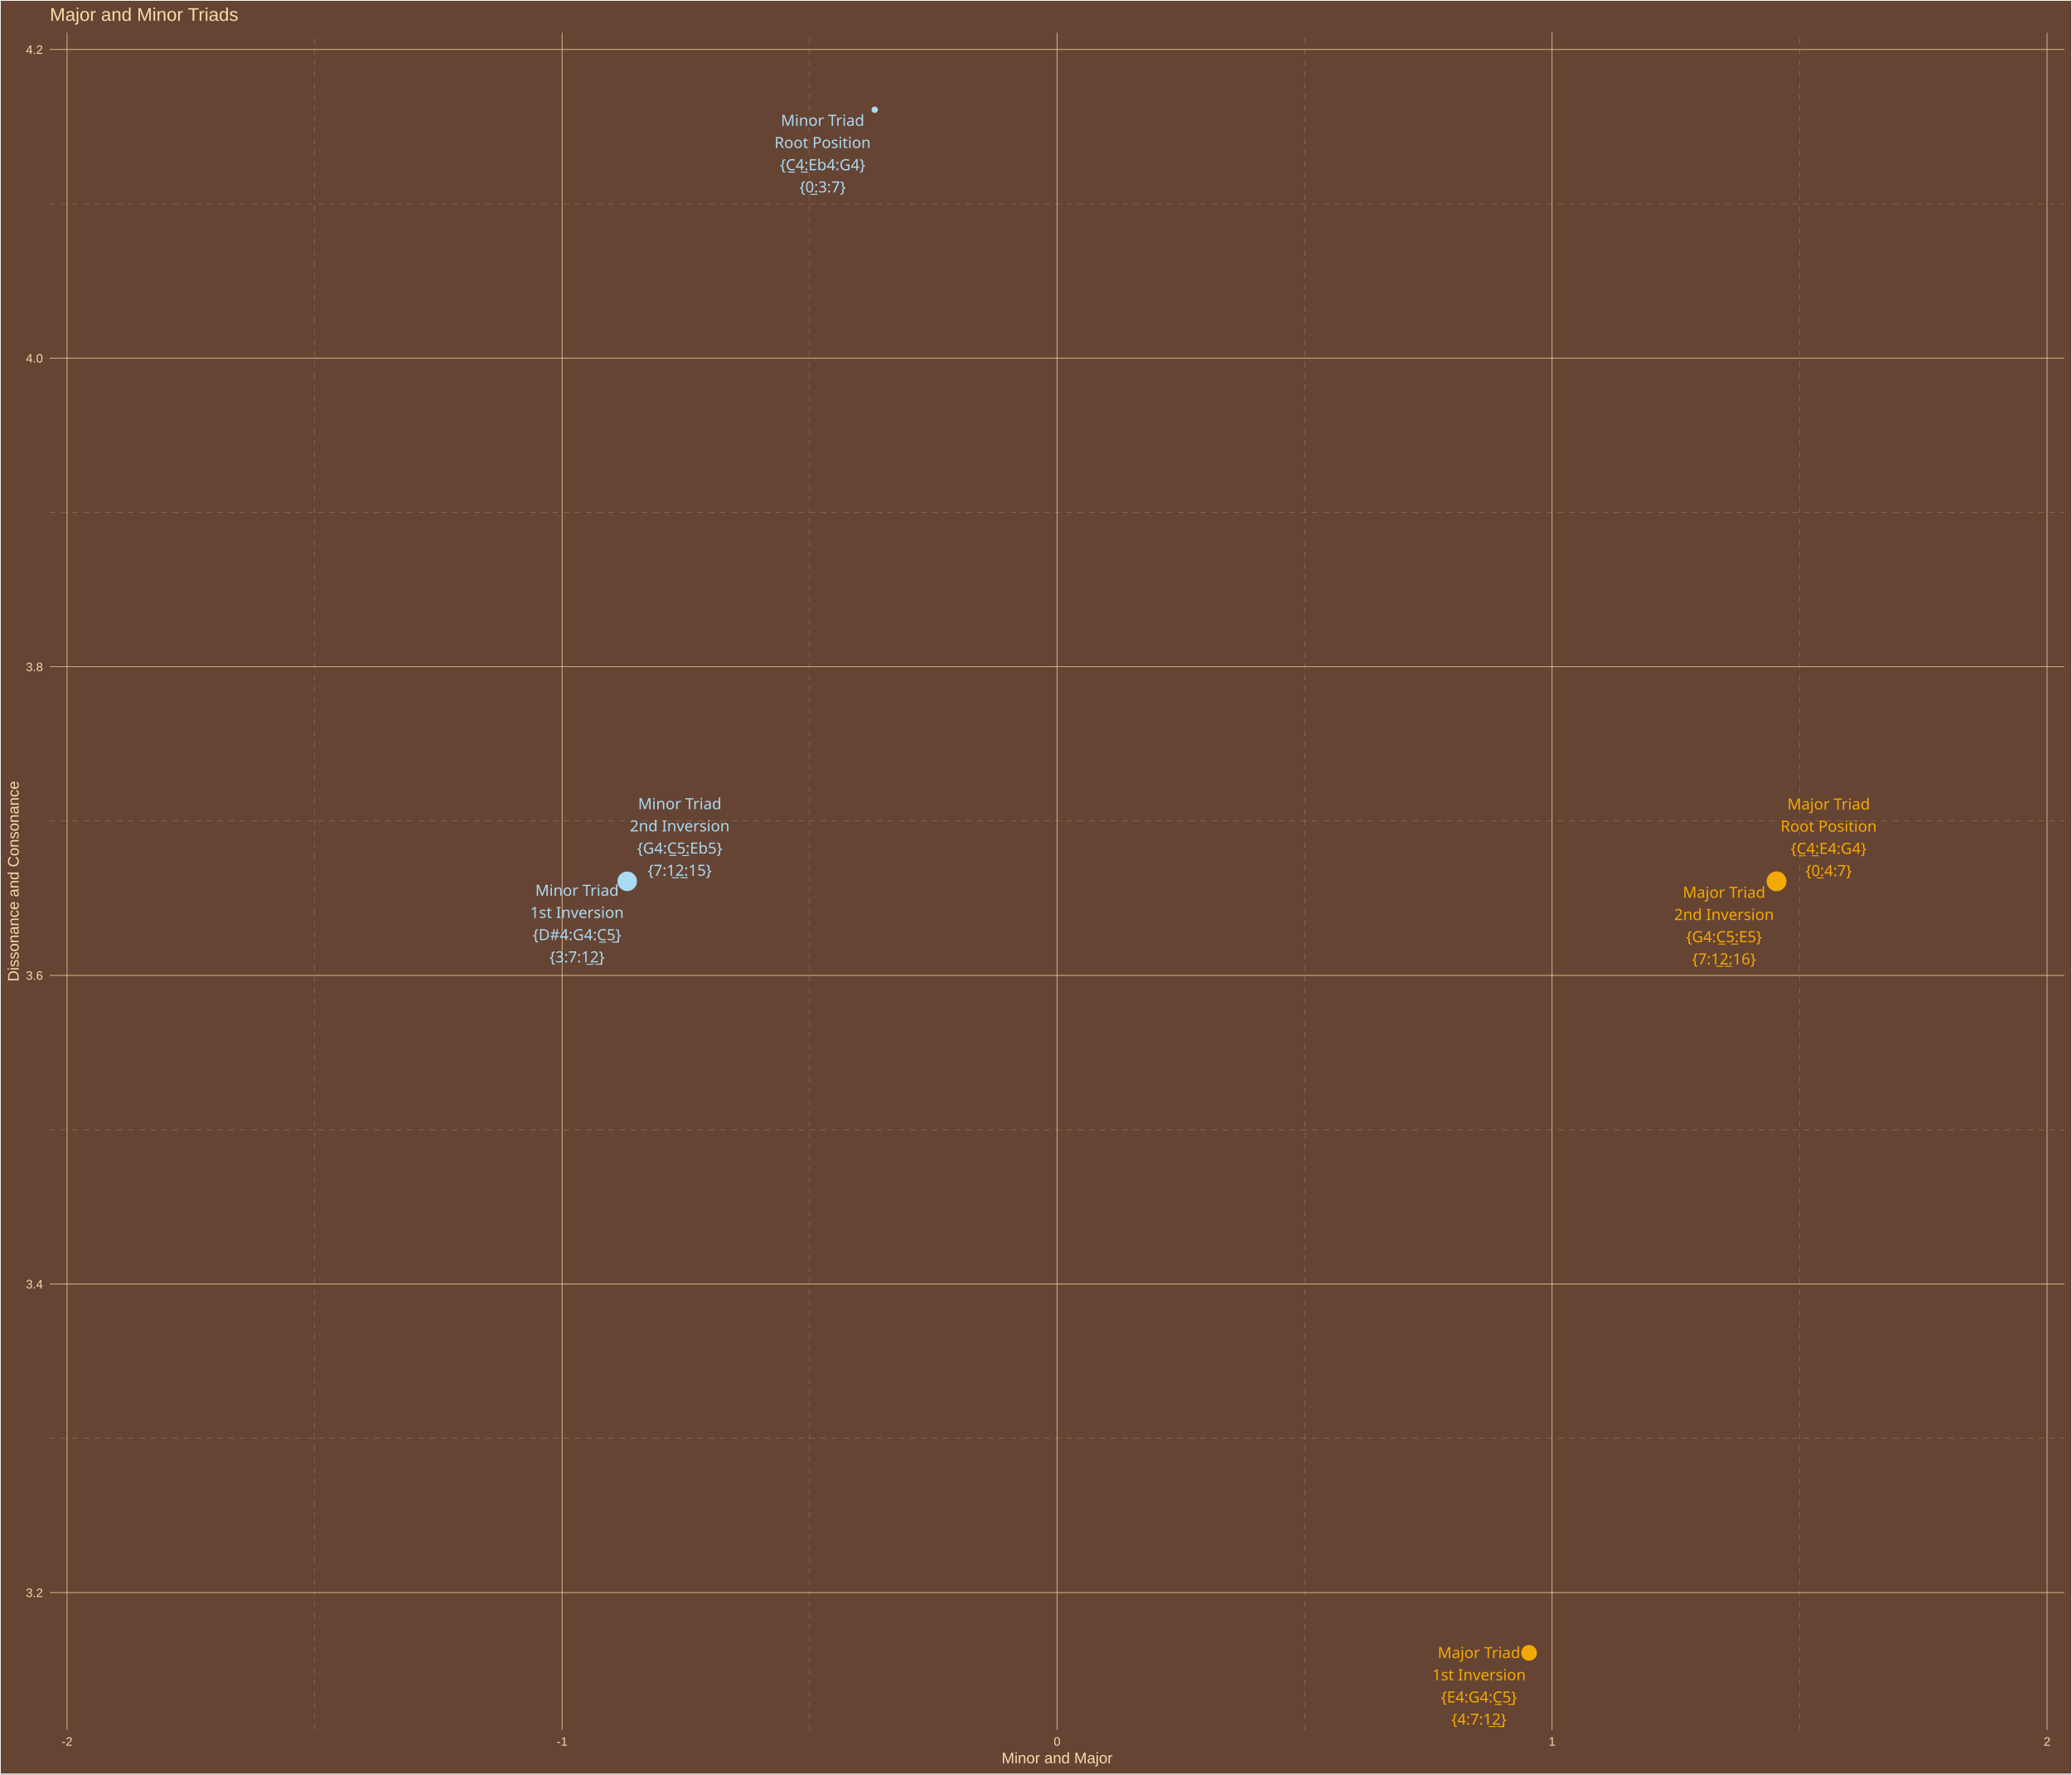
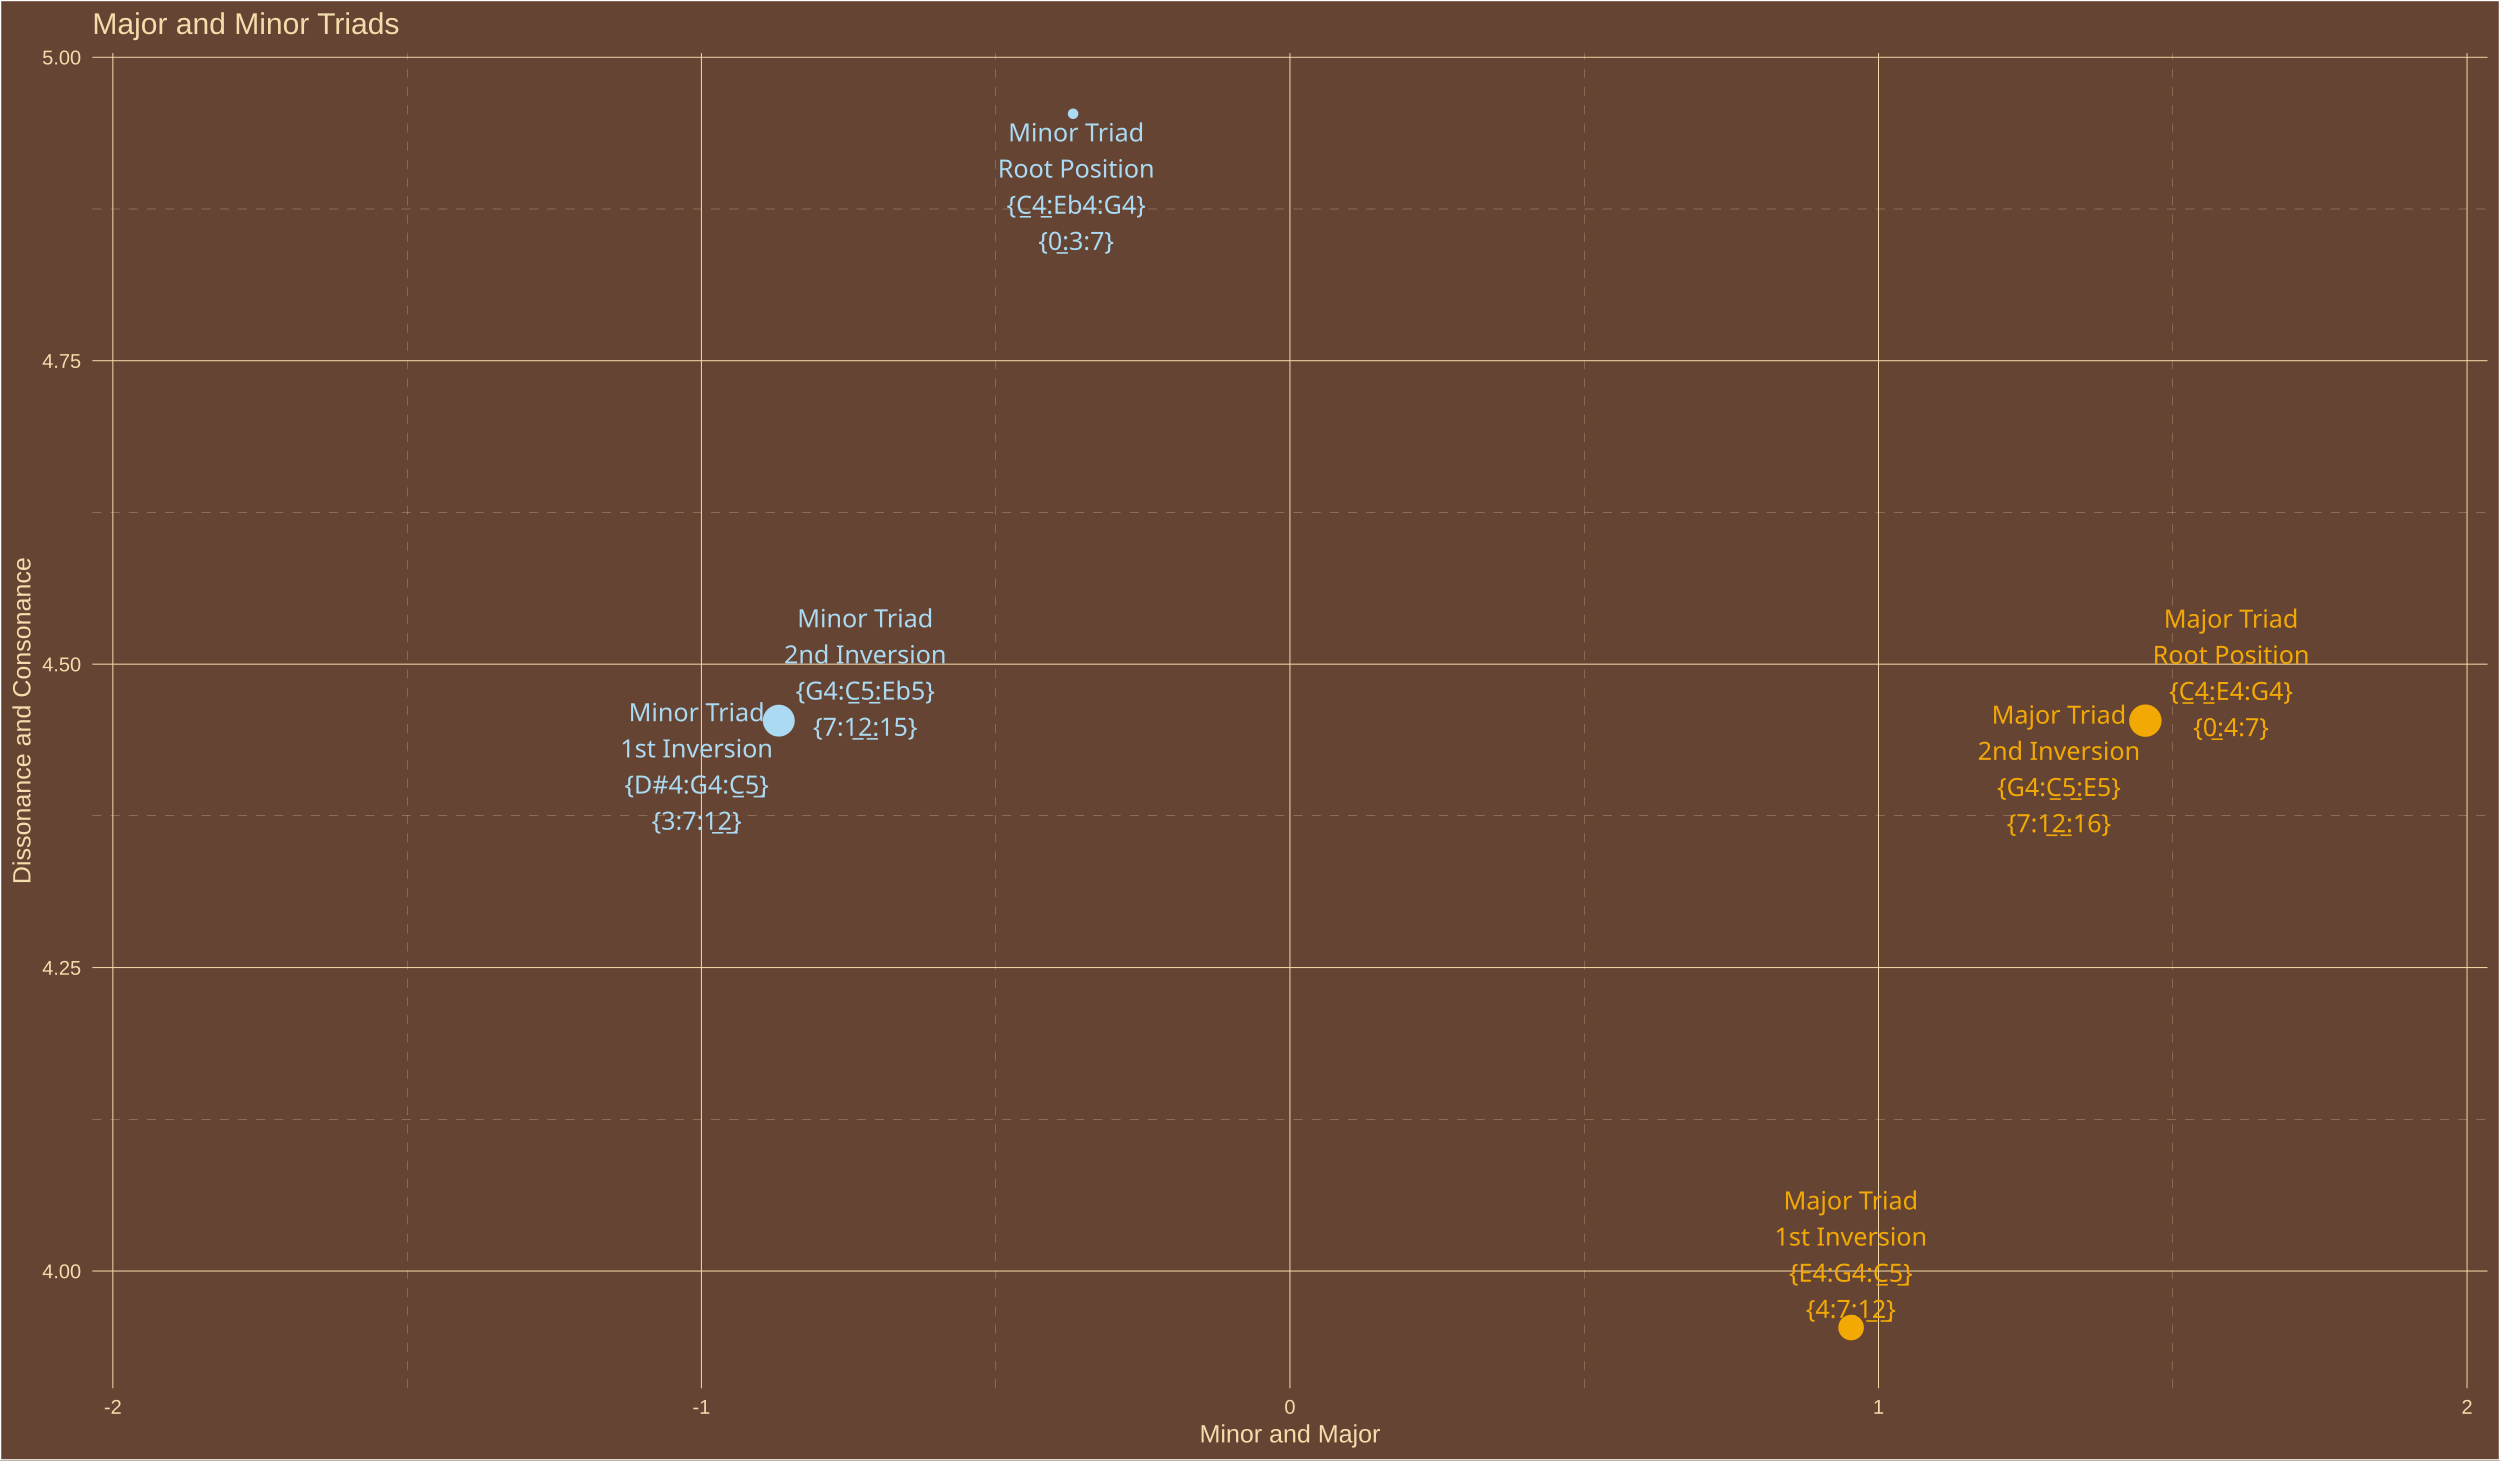
- <svg xmlns="http://www.w3.org/2000/svg" class="svglite" width="1484.00pt" height="1271.00pt" viewBox="0 0 1484.00 1271.00">
+ <svg xmlns="http://www.w3.org/2000/svg" class="svglite" width="1099.00pt" height="642.00pt" viewBox="0 0 1099.00 642.00">
  <defs>
    <style type="text/css">
    .svglite line, .svglite polyline, .svglite polygon, .svglite path, .svglite rect, .svglite circle {
      fill: none;
      stroke: #000000;
      stroke-linecap: round;
      stroke-linejoin: round;
      stroke-miterlimit: 10.00;
    }
    .svglite text {
      white-space: pre;
    }
  </style>
  </defs>
  <rect width="100%" height="100%" style="stroke: none; fill: #664433;" />
  <defs>
-     <clipPath id="cpMC4wMHwxNDg0LjAwfDAuMDB8MTI3MS4wMA==">
-       <rect x="0.00" y="0.00" width="1484.00" height="1271.00" />
+     <clipPath id="cpMC4wMHwxMDk5LjAwfDAuMDB8NjQyLjAw">
+       <rect x="0.00" y="0.00" width="1099.00" height="642.00" />
    </clipPath>
  </defs>
-   <g clip-path="url(#cpMC4wMHwxNDg0LjAwfDAuMDB8MTI3MS4wMA==)">
-     <rect x="0.00" y="0.00" width="1484.00" height="1271.00" style="stroke-width: 1.07; stroke: #FFFFFF; fill: #664433;" />
+   <g clip-path="url(#cpMC4wMHwxMDk5LjAwfDAuMDB8NjQyLjAw)">
+     <rect x="0.00" y="0.00" width="1099.00" height="642.00" style="stroke-width: 1.07; stroke: #FFFFFF; fill: #664433;" />
  </g>
  <defs>
-     <clipPath id="cpMzUuNzF8MTQ3OC41MnwyMy4zNHwxMjM5LjI3">
-       <rect x="35.71" y="23.34" width="1442.81" height="1215.93" />
+     <clipPath id="cpNDAuNjB8MTA5My41MnwyMy4zNHw2MTAuMjc=">
+       <rect x="40.60" y="23.34" width="1052.92" height="586.93" />
    </clipPath>
  </defs>
-   <g clip-path="url(#cpMzUuNzF8MTQ3OC41MnwyMy4zNHwxMjM5LjI3)">
-     <rect x="35.71" y="23.34" width="1442.81" height="1215.93" style="stroke-width: 1.07; stroke: none; fill: #664433;" />
-     <polyline points="35.71,1030.31 1478.52,1030.31 " style="stroke-width: 0.11; stroke: #F3DDAB; stroke-dasharray: 4.00,4.00; stroke-linecap: butt;" />
-     <polyline points="35.71,809.23 1478.52,809.23 " style="stroke-width: 0.11; stroke: #F3DDAB; stroke-dasharray: 4.00,4.00; stroke-linecap: butt;" />
-     <polyline points="35.71,588.15 1478.52,588.15 " style="stroke-width: 0.11; stroke: #F3DDAB; stroke-dasharray: 4.00,4.00; stroke-linecap: butt;" />
-     <polyline points="35.71,367.07 1478.52,367.07 " style="stroke-width: 0.11; stroke: #F3DDAB; stroke-dasharray: 4.00,4.00; stroke-linecap: butt;" />
-     <polyline points="35.71,145.99 1478.52,145.99 " style="stroke-width: 0.11; stroke: #F3DDAB; stroke-dasharray: 4.00,4.00; stroke-linecap: butt;" />
-     <polyline points="225.32,1239.27 225.32,23.34 " style="stroke-width: 0.11; stroke: #F3DDAB; stroke-dasharray: 4.00,4.00; stroke-linecap: butt;" />
-     <polyline points="579.85,1239.27 579.85,23.34 " style="stroke-width: 0.11; stroke: #F3DDAB; stroke-dasharray: 4.00,4.00; stroke-linecap: butt;" />
-     <polyline points="934.38,1239.27 934.38,23.34 " style="stroke-width: 0.11; stroke: #F3DDAB; stroke-dasharray: 4.00,4.00; stroke-linecap: butt;" />
-     <polyline points="1288.91,1239.27 1288.91,23.34 " style="stroke-width: 0.11; stroke: #F3DDAB; stroke-dasharray: 4.00,4.00; stroke-linecap: butt;" />
-     <polyline points="35.71,1140.85 1478.52,1140.85 " style="stroke-width: 0.43; stroke: #F3DDAB; stroke-linecap: butt;" />
-     <polyline points="35.71,919.77 1478.52,919.77 " style="stroke-width: 0.43; stroke: #F3DDAB; stroke-linecap: butt;" />
-     <polyline points="35.71,698.69 1478.52,698.69 " style="stroke-width: 0.43; stroke: #F3DDAB; stroke-linecap: butt;" />
-     <polyline points="35.71,477.61 1478.52,477.61 " style="stroke-width: 0.43; stroke: #F3DDAB; stroke-linecap: butt;" />
-     <polyline points="35.71,256.53 1478.52,256.53 " style="stroke-width: 0.43; stroke: #F3DDAB; stroke-linecap: butt;" />
-     <polyline points="35.71,35.46 1478.52,35.46 " style="stroke-width: 0.43; stroke: #F3DDAB; stroke-linecap: butt;" />
-     <polyline points="48.05,1239.27 48.05,23.34 " style="stroke-width: 0.43; stroke: #F3DDAB; stroke-linecap: butt;" />
-     <polyline points="402.58,1239.27 402.58,23.34 " style="stroke-width: 0.43; stroke: #F3DDAB; stroke-linecap: butt;" />
-     <polyline points="757.11,1239.27 757.11,23.34 " style="stroke-width: 0.43; stroke: #F3DDAB; stroke-linecap: butt;" />
-     <polyline points="1111.64,1239.27 1111.64,23.34 " style="stroke-width: 0.43; stroke: #F3DDAB; stroke-linecap: butt;" />
-     <polyline points="1466.17,1239.27 1466.17,23.34 " style="stroke-width: 0.43; stroke: #F3DDAB; stroke-linecap: butt;" />
-     <circle cx="1272.40" cy="631.30" r="1.95" style="stroke-width: 0.71; stroke: #F3A904; fill: #F3A904;" />
-     <circle cx="1095.14" cy="1184.00" r="1.95" style="stroke-width: 0.71; stroke: #F3A904; fill: #F3A904;" />
-     <circle cx="1272.40" cy="631.30" r="1.95" style="stroke-width: 0.71; stroke: #F3A904; fill: #F3A904;" />
-     <circle cx="626.48" cy="78.61" r="1.95" style="stroke-width: 0.71; stroke: #ABDAF3; fill: #ABDAF3;" />
-     <circle cx="449.21" cy="631.30" r="1.95" style="stroke-width: 0.71; stroke: #ABDAF3; fill: #ABDAF3;" />
-     <circle cx="449.21" cy="631.30" r="1.95" style="stroke-width: 0.71; stroke: #ABDAF3; fill: #ABDAF3;" />
-     <circle cx="1272.40" cy="631.30" r="2.49" style="stroke-width: 0.71; stroke: #F3A904; fill: #F3A904;" />
-     <circle cx="1095.14" cy="1184.00" r="5.27" style="stroke-width: 0.71; stroke: #F3A904; fill: #F3A904;" />
-     <circle cx="1272.40" cy="631.30" r="6.76" style="stroke-width: 0.71; stroke: #F3A904; fill: #F3A904;" />
-     <circle cx="626.48" cy="78.61" r="1.42" style="stroke-width: 0.71; stroke: #ABDAF3; fill: #ABDAF3;" />
-     <circle cx="449.21" cy="631.30" r="5.12" style="stroke-width: 0.71; stroke: #ABDAF3; fill: #ABDAF3;" />
-     <circle cx="449.21" cy="631.30" r="6.65" style="stroke-width: 0.71; stroke: #ABDAF3; fill: #ABDAF3;" />
-     <text x="1309.72" y="579.87" text-anchor="middle" style="font-size: 11.04px;fill: #F3A904; font-family: &quot;Arial Unicode MS&quot;;" textLength="55.77px" lengthAdjust="spacingAndGlyphs">Major Triad</text>
-     <text x="1309.72" y="595.77" text-anchor="middle" style="font-size: 11.04px;fill: #F3A904; font-family: &quot;Arial Unicode MS&quot;;" textLength="65.61px" lengthAdjust="spacingAndGlyphs">Root Position</text>
-     <text x="1309.72" y="611.66" text-anchor="middle" style="font-size: 11.04px;fill: #F3A904; font-family: &quot;Arial Unicode MS&quot;;" textLength="55.81px" lengthAdjust="spacingAndGlyphs">{C̲4̲:E4:G4}</text>
-     <text x="1309.72" y="627.56" text-anchor="middle" style="font-size: 11.04px;fill: #F3A904; font-family: &quot;Arial Unicode MS&quot;;" textLength="31.91px" lengthAdjust="spacingAndGlyphs">{0̲:4:7}</text>
-     <text x="1059.29" y="1187.76" text-anchor="middle" style="font-size: 11.04px;fill: #F3A904; font-family: &quot;Arial Unicode MS&quot;;" textLength="55.77px" lengthAdjust="spacingAndGlyphs">Major Triad</text>
-     <text x="1059.29" y="1203.65" text-anchor="middle" style="font-size: 11.04px;fill: #F3A904; font-family: &quot;Arial Unicode MS&quot;;" textLength="62.54px" lengthAdjust="spacingAndGlyphs">1st Inversion</text>
-     <text x="1059.29" y="1219.55" text-anchor="middle" style="font-size: 11.04px;fill: #F3A904; font-family: &quot;Arial Unicode MS&quot;;" textLength="55.81px" lengthAdjust="spacingAndGlyphs">{E4:G4:C̲5̲}</text>
-     <text x="1059.29" y="1235.45" text-anchor="middle" style="font-size: 11.04px;fill: #F3A904; font-family: &quot;Arial Unicode MS&quot;;" textLength="38.04px" lengthAdjust="spacingAndGlyphs">{4:7:1̲2̲}</text>
-     <text x="1234.81" y="643.14" text-anchor="middle" style="font-size: 11.04px;fill: #F3A904; font-family: &quot;Arial Unicode MS&quot;;" textLength="55.77px" lengthAdjust="spacingAndGlyphs">Major Triad</text>
-     <text x="1234.81" y="659.04" text-anchor="middle" style="font-size: 11.04px;fill: #F3A904; font-family: &quot;Arial Unicode MS&quot;;" textLength="66.23px" lengthAdjust="spacingAndGlyphs">2nd Inversion</text>
-     <text x="1234.81" y="674.93" text-anchor="middle" style="font-size: 11.04px;fill: #F3A904; font-family: &quot;Arial Unicode MS&quot;;" textLength="55.81px" lengthAdjust="spacingAndGlyphs">{G4:C̲5̲:E5}</text>
-     <text x="1234.81" y="690.83" text-anchor="middle" style="font-size: 11.04px;fill: #F3A904; font-family: &quot;Arial Unicode MS&quot;;" textLength="44.18px" lengthAdjust="spacingAndGlyphs">{7:1̲2̲:16}</text>
-     <text x="589.18" y="90.14" text-anchor="middle" style="font-size: 11.04px;fill: #ABDAF3; font-family: &quot;Arial Unicode MS&quot;;" textLength="55.77px" lengthAdjust="spacingAndGlyphs">Minor Triad</text>
-     <text x="589.18" y="106.04" text-anchor="middle" style="font-size: 11.04px;fill: #ABDAF3; font-family: &quot;Arial Unicode MS&quot;;" textLength="65.61px" lengthAdjust="spacingAndGlyphs">Root Position</text>
-     <text x="589.18" y="121.93" text-anchor="middle" style="font-size: 11.04px;fill: #ABDAF3; font-family: &quot;Arial Unicode MS&quot;;" textLength="61.95px" lengthAdjust="spacingAndGlyphs">{C̲4̲:Eb4:G4}</text>
-     <text x="589.18" y="137.83" text-anchor="middle" style="font-size: 11.04px;fill: #ABDAF3; font-family: &quot;Arial Unicode MS&quot;;" textLength="31.91px" lengthAdjust="spacingAndGlyphs">{0̲:3:7}</text>
-     <text x="413.27" y="641.69" text-anchor="middle" style="font-size: 11.04px;fill: #ABDAF3; font-family: &quot;Arial Unicode MS&quot;;" textLength="55.77px" lengthAdjust="spacingAndGlyphs">Minor Triad</text>
-     <text x="413.27" y="657.58" text-anchor="middle" style="font-size: 11.04px;fill: #ABDAF3; font-family: &quot;Arial Unicode MS&quot;;" textLength="62.54px" lengthAdjust="spacingAndGlyphs">1st Inversion</text>
-     <text x="413.27" y="673.48" text-anchor="middle" style="font-size: 11.04px;fill: #ABDAF3; font-family: &quot;Arial Unicode MS&quot;;" textLength="62.55px" lengthAdjust="spacingAndGlyphs">{D#4:G4:C̲5̲}</text>
-     <text x="413.27" y="689.38" text-anchor="middle" style="font-size: 11.04px;fill: #ABDAF3; font-family: &quot;Arial Unicode MS&quot;;" textLength="38.04px" lengthAdjust="spacingAndGlyphs">{3:7:1̲2̲}</text>
-     <text x="486.86" y="579.66" text-anchor="middle" style="font-size: 11.04px;fill: #ABDAF3; font-family: &quot;Arial Unicode MS&quot;;" textLength="55.77px" lengthAdjust="spacingAndGlyphs">Minor Triad</text>
-     <text x="486.86" y="595.56" text-anchor="middle" style="font-size: 11.04px;fill: #ABDAF3; font-family: &quot;Arial Unicode MS&quot;;" textLength="66.23px" lengthAdjust="spacingAndGlyphs">2nd Inversion</text>
-     <text x="486.86" y="611.45" text-anchor="middle" style="font-size: 11.04px;fill: #ABDAF3; font-family: &quot;Arial Unicode MS&quot;;" textLength="61.95px" lengthAdjust="spacingAndGlyphs">{G4:C̲5̲:Eb5}</text>
-     <text x="486.86" y="627.35" text-anchor="middle" style="font-size: 11.04px;fill: #ABDAF3; font-family: &quot;Arial Unicode MS&quot;;" textLength="44.18px" lengthAdjust="spacingAndGlyphs">{7:1̲2̲:15}</text>
+   <g clip-path="url(#cpNDAuNjB8MTA5My41MnwyMy4zNHw2MTAuMjc=)">
+     <rect x="40.60" y="23.34" width="1052.92" height="586.93" style="stroke-width: 1.07; stroke: none; fill: #664433;" />
+     <polyline points="40.60,492.05 1093.52,492.05 " style="stroke-width: 0.11; stroke: #F3DDAB; stroke-dasharray: 4.00,4.00; stroke-linecap: butt;" />
+     <polyline points="40.60,358.66 1093.52,358.66 " style="stroke-width: 0.11; stroke: #F3DDAB; stroke-dasharray: 4.00,4.00; stroke-linecap: butt;" />
+     <polyline points="40.60,225.26 1093.52,225.26 " style="stroke-width: 0.11; stroke: #F3DDAB; stroke-dasharray: 4.00,4.00; stroke-linecap: butt;" />
+     <polyline points="40.60,91.87 1093.52,91.87 " style="stroke-width: 0.11; stroke: #F3DDAB; stroke-dasharray: 4.00,4.00; stroke-linecap: butt;" />
+     <polyline points="178.98,610.27 178.98,23.34 " style="stroke-width: 0.11; stroke: #F3DDAB; stroke-dasharray: 4.00,4.00; stroke-linecap: butt;" />
+     <polyline points="437.70,610.27 437.70,23.34 " style="stroke-width: 0.11; stroke: #F3DDAB; stroke-dasharray: 4.00,4.00; stroke-linecap: butt;" />
+     <polyline points="696.42,610.27 696.42,23.34 " style="stroke-width: 0.11; stroke: #F3DDAB; stroke-dasharray: 4.00,4.00; stroke-linecap: butt;" />
+     <polyline points="955.15,610.27 955.15,23.34 " style="stroke-width: 0.11; stroke: #F3DDAB; stroke-dasharray: 4.00,4.00; stroke-linecap: butt;" />
+     <polyline points="40.60,558.75 1093.52,558.75 " style="stroke-width: 0.43; stroke: #F3DDAB; stroke-linecap: butt;" />
+     <polyline points="40.60,425.35 1093.52,425.35 " style="stroke-width: 0.43; stroke: #F3DDAB; stroke-linecap: butt;" />
+     <polyline points="40.60,291.96 1093.52,291.96 " style="stroke-width: 0.43; stroke: #F3DDAB; stroke-linecap: butt;" />
+     <polyline points="40.60,158.57 1093.52,158.57 " style="stroke-width: 0.43; stroke: #F3DDAB; stroke-linecap: butt;" />
+     <polyline points="40.60,25.17 1093.52,25.17 " style="stroke-width: 0.43; stroke: #F3DDAB; stroke-linecap: butt;" />
+     <polyline points="49.61,610.27 49.61,23.34 " style="stroke-width: 0.43; stroke: #F3DDAB; stroke-linecap: butt;" />
+     <polyline points="308.34,610.27 308.34,23.34 " style="stroke-width: 0.43; stroke: #F3DDAB; stroke-linecap: butt;" />
+     <polyline points="567.06,610.27 567.06,23.34 " style="stroke-width: 0.43; stroke: #F3DDAB; stroke-linecap: butt;" />
+     <polyline points="825.79,610.27 825.79,23.34 " style="stroke-width: 0.43; stroke: #F3DDAB; stroke-linecap: butt;" />
+     <polyline points="1084.51,610.27 1084.51,23.34 " style="stroke-width: 0.43; stroke: #F3DDAB; stroke-linecap: butt;" />
+     <circle cx="943.10" cy="316.80" r="1.95" style="stroke-width: 0.71; stroke: #F3A904; fill: #F3A904;" />
+     <circle cx="813.74" cy="583.59" r="1.95" style="stroke-width: 0.71; stroke: #F3A904; fill: #F3A904;" />
+     <circle cx="943.10" cy="316.80" r="1.95" style="stroke-width: 0.71; stroke: #F3A904; fill: #F3A904;" />
+     <circle cx="471.73" cy="50.01" r="1.95" style="stroke-width: 0.71; stroke: #ABDAF3; fill: #ABDAF3;" />
+     <circle cx="342.36" cy="316.80" r="1.95" style="stroke-width: 0.71; stroke: #ABDAF3; fill: #ABDAF3;" />
+     <circle cx="342.36" cy="316.80" r="1.95" style="stroke-width: 0.71; stroke: #ABDAF3; fill: #ABDAF3;" />
+     <circle cx="943.10" cy="316.80" r="2.49" style="stroke-width: 0.71; stroke: #F3A904; fill: #F3A904;" />
+     <circle cx="813.74" cy="583.59" r="5.27" style="stroke-width: 0.71; stroke: #F3A904; fill: #F3A904;" />
+     <circle cx="943.10" cy="316.80" r="6.76" style="stroke-width: 0.71; stroke: #F3A904; fill: #F3A904;" />
+     <circle cx="471.73" cy="50.01" r="1.42" style="stroke-width: 0.71; stroke: #ABDAF3; fill: #ABDAF3;" />
+     <circle cx="342.36" cy="316.80" r="5.12" style="stroke-width: 0.71; stroke: #ABDAF3; fill: #ABDAF3;" />
+     <circle cx="342.36" cy="316.80" r="6.65" style="stroke-width: 0.71; stroke: #ABDAF3; fill: #ABDAF3;" />
+     <text x="980.77" y="275.91" text-anchor="middle" style="font-size: 11.04px;fill: #F3A904; font-family: &quot;Arial Unicode MS&quot;;" textLength="55.77px" lengthAdjust="spacingAndGlyphs">Major Triad</text>
+     <text x="980.77" y="291.80" text-anchor="middle" style="font-size: 11.04px;fill: #F3A904; font-family: &quot;Arial Unicode MS&quot;;" textLength="65.61px" lengthAdjust="spacingAndGlyphs">Root Position</text>
+     <text x="980.77" y="307.70" text-anchor="middle" style="font-size: 11.04px;fill: #F3A904; font-family: &quot;Arial Unicode MS&quot;;" textLength="55.81px" lengthAdjust="spacingAndGlyphs">{C̲4̲:E4:G4}</text>
+     <text x="980.77" y="323.60" text-anchor="middle" style="font-size: 11.04px;fill: #F3A904; font-family: &quot;Arial Unicode MS&quot;;" textLength="31.91px" lengthAdjust="spacingAndGlyphs">{0̲:4:7}</text>
+     <text x="813.61" y="531.66" text-anchor="middle" style="font-size: 11.04px;fill: #F3A904; font-family: &quot;Arial Unicode MS&quot;;" textLength="55.77px" lengthAdjust="spacingAndGlyphs">Major Triad</text>
+     <text x="813.61" y="547.55" text-anchor="middle" style="font-size: 11.04px;fill: #F3A904; font-family: &quot;Arial Unicode MS&quot;;" textLength="62.54px" lengthAdjust="spacingAndGlyphs">1st Inversion</text>
+     <text x="813.61" y="563.45" text-anchor="middle" style="font-size: 11.04px;fill: #F3A904; font-family: &quot;Arial Unicode MS&quot;;" textLength="55.81px" lengthAdjust="spacingAndGlyphs">{E4:G4:C̲5̲}</text>
+     <text x="813.61" y="579.35" text-anchor="middle" style="font-size: 11.04px;fill: #F3A904; font-family: &quot;Arial Unicode MS&quot;;" textLength="38.04px" lengthAdjust="spacingAndGlyphs">{4:7:1̲2̲}</text>
+     <text x="905.10" y="318.13" text-anchor="middle" style="font-size: 11.04px;fill: #F3A904; font-family: &quot;Arial Unicode MS&quot;;" textLength="55.77px" lengthAdjust="spacingAndGlyphs">Major Triad</text>
+     <text x="905.10" y="334.03" text-anchor="middle" style="font-size: 11.04px;fill: #F3A904; font-family: &quot;Arial Unicode MS&quot;;" textLength="66.23px" lengthAdjust="spacingAndGlyphs">2nd Inversion</text>
+     <text x="905.10" y="349.93" text-anchor="middle" style="font-size: 11.04px;fill: #F3A904; font-family: &quot;Arial Unicode MS&quot;;" textLength="55.81px" lengthAdjust="spacingAndGlyphs">{G4:C̲5̲:E5}</text>
+     <text x="905.10" y="365.82" text-anchor="middle" style="font-size: 11.04px;fill: #F3A904; font-family: &quot;Arial Unicode MS&quot;;" textLength="44.18px" lengthAdjust="spacingAndGlyphs">{7:1̲2̲:16}</text>
+     <text x="473.08" y="62.16" text-anchor="middle" style="font-size: 11.04px;fill: #ABDAF3; font-family: &quot;Arial Unicode MS&quot;;" textLength="55.77px" lengthAdjust="spacingAndGlyphs">Minor Triad</text>
+     <text x="473.08" y="78.06" text-anchor="middle" style="font-size: 11.04px;fill: #ABDAF3; font-family: &quot;Arial Unicode MS&quot;;" textLength="65.61px" lengthAdjust="spacingAndGlyphs">Root Position</text>
+     <text x="473.08" y="93.96" text-anchor="middle" style="font-size: 11.04px;fill: #ABDAF3; font-family: &quot;Arial Unicode MS&quot;;" textLength="61.95px" lengthAdjust="spacingAndGlyphs">{C̲4̲:Eb4:G4}</text>
+     <text x="473.08" y="109.85" text-anchor="middle" style="font-size: 11.04px;fill: #ABDAF3; font-family: &quot;Arial Unicode MS&quot;;" textLength="31.91px" lengthAdjust="spacingAndGlyphs">{0̲:3:7}</text>
+     <text x="306.23" y="317.05" text-anchor="middle" style="font-size: 11.04px;fill: #ABDAF3; font-family: &quot;Arial Unicode MS&quot;;" textLength="55.77px" lengthAdjust="spacingAndGlyphs">Minor Triad</text>
+     <text x="306.23" y="332.95" text-anchor="middle" style="font-size: 11.04px;fill: #ABDAF3; font-family: &quot;Arial Unicode MS&quot;;" textLength="62.54px" lengthAdjust="spacingAndGlyphs">1st Inversion</text>
+     <text x="306.23" y="348.84" text-anchor="middle" style="font-size: 11.04px;fill: #ABDAF3; font-family: &quot;Arial Unicode MS&quot;;" textLength="62.55px" lengthAdjust="spacingAndGlyphs">{D#4:G4:C̲5̲}</text>
+     <text x="306.23" y="364.74" text-anchor="middle" style="font-size: 11.04px;fill: #ABDAF3; font-family: &quot;Arial Unicode MS&quot;;" textLength="38.04px" lengthAdjust="spacingAndGlyphs">{3:7:1̲2̲}</text>
+     <text x="380.35" y="275.76" text-anchor="middle" style="font-size: 11.04px;fill: #ABDAF3; font-family: &quot;Arial Unicode MS&quot;;" textLength="55.77px" lengthAdjust="spacingAndGlyphs">Minor Triad</text>
+     <text x="380.35" y="291.66" text-anchor="middle" style="font-size: 11.04px;fill: #ABDAF3; font-family: &quot;Arial Unicode MS&quot;;" textLength="66.23px" lengthAdjust="spacingAndGlyphs">2nd Inversion</text>
+     <text x="380.35" y="307.56" text-anchor="middle" style="font-size: 11.04px;fill: #ABDAF3; font-family: &quot;Arial Unicode MS&quot;;" textLength="61.95px" lengthAdjust="spacingAndGlyphs">{G4:C̲5̲:Eb5}</text>
+     <text x="380.35" y="323.45" text-anchor="middle" style="font-size: 11.04px;fill: #ABDAF3; font-family: &quot;Arial Unicode MS&quot;;" textLength="44.18px" lengthAdjust="spacingAndGlyphs">{7:1̲2̲:15}</text>
  </g>
-   <g clip-path="url(#cpMC4wMHwxNDg0LjAwfDAuMDB8MTI3MS4wMA==)">
-     <text x="30.78" y="1144.00" text-anchor="end" style="font-size: 8.80px;fill: #F3DDAB; font-family: &quot;Arial&quot;;" textLength="12.23px" lengthAdjust="spacingAndGlyphs">3.2</text>
-     <text x="30.78" y="922.92" text-anchor="end" style="font-size: 8.80px;fill: #F3DDAB; font-family: &quot;Arial&quot;;" textLength="12.23px" lengthAdjust="spacingAndGlyphs">3.4</text>
-     <text x="30.78" y="701.84" text-anchor="end" style="font-size: 8.80px;fill: #F3DDAB; font-family: &quot;Arial&quot;;" textLength="12.23px" lengthAdjust="spacingAndGlyphs">3.6</text>
-     <text x="30.78" y="480.77" text-anchor="end" style="font-size: 8.80px;fill: #F3DDAB; font-family: &quot;Arial&quot;;" textLength="12.23px" lengthAdjust="spacingAndGlyphs">3.8</text>
-     <text x="30.78" y="259.69" text-anchor="end" style="font-size: 8.80px;fill: #F3DDAB; font-family: &quot;Arial&quot;;" textLength="12.23px" lengthAdjust="spacingAndGlyphs">4.0</text>
-     <text x="30.78" y="38.61" text-anchor="end" style="font-size: 8.80px;fill: #F3DDAB; font-family: &quot;Arial&quot;;" textLength="12.23px" lengthAdjust="spacingAndGlyphs">4.2</text>
-     <text x="48.05" y="1250.50" text-anchor="middle" style="font-size: 8.80px;fill: #F3DDAB; font-family: &quot;Arial&quot;;" textLength="7.83px" lengthAdjust="spacingAndGlyphs">-2</text>
-     <text x="402.58" y="1250.50" text-anchor="middle" style="font-size: 8.80px;fill: #F3DDAB; font-family: &quot;Arial&quot;;" textLength="7.83px" lengthAdjust="spacingAndGlyphs">-1</text>
-     <text x="757.11" y="1250.50" text-anchor="middle" style="font-size: 8.80px;fill: #F3DDAB; font-family: &quot;Arial&quot;;" textLength="4.90px" lengthAdjust="spacingAndGlyphs">0</text>
-     <text x="1111.64" y="1250.50" text-anchor="middle" style="font-size: 8.80px;fill: #F3DDAB; font-family: &quot;Arial&quot;;" textLength="4.90px" lengthAdjust="spacingAndGlyphs">1</text>
-     <text x="1466.17" y="1250.50" text-anchor="middle" style="font-size: 8.80px;fill: #F3DDAB; font-family: &quot;Arial&quot;;" textLength="4.90px" lengthAdjust="spacingAndGlyphs">2</text>
-     <text x="757.11" y="1263.09" text-anchor="middle" style="font-size: 11.00px;fill: #F3DDAB; font-family: &quot;Arial&quot;;" textLength="79.49px" lengthAdjust="spacingAndGlyphs">Minor and Major</text>
-     <text transform="translate(13.37,631.30) rotate(-90)" text-anchor="middle" style="font-size: 11.00px;fill: #F3DDAB; font-family: &quot;Arial&quot;;" textLength="143.73px" lengthAdjust="spacingAndGlyphs">Dissonance and Consonance</text>
-     <text x="35.71" y="14.94" style="font-size: 13.20px;fill: #F3DDAB; font-family: &quot;Arial&quot;;" textLength="135.62px" lengthAdjust="spacingAndGlyphs">Major and Minor Triads</text>
+   <g clip-path="url(#cpMC4wMHwxMDk5LjAwfDAuMDB8NjQyLjAw)">
+     <text x="35.67" y="561.90" text-anchor="end" style="font-size: 8.80px;fill: #F3DDAB; font-family: &quot;Arial&quot;;" textLength="17.13px" lengthAdjust="spacingAndGlyphs">4.00</text>
+     <text x="35.67" y="428.51" text-anchor="end" style="font-size: 8.80px;fill: #F3DDAB; font-family: &quot;Arial&quot;;" textLength="17.13px" lengthAdjust="spacingAndGlyphs">4.25</text>
+     <text x="35.67" y="295.11" text-anchor="end" style="font-size: 8.80px;fill: #F3DDAB; font-family: &quot;Arial&quot;;" textLength="17.13px" lengthAdjust="spacingAndGlyphs">4.50</text>
+     <text x="35.67" y="161.72" text-anchor="end" style="font-size: 8.80px;fill: #F3DDAB; font-family: &quot;Arial&quot;;" textLength="17.13px" lengthAdjust="spacingAndGlyphs">4.75</text>
+     <text x="35.67" y="28.33" text-anchor="end" style="font-size: 8.80px;fill: #F3DDAB; font-family: &quot;Arial&quot;;" textLength="17.13px" lengthAdjust="spacingAndGlyphs">5.00</text>
+     <text x="49.61" y="621.50" text-anchor="middle" style="font-size: 8.80px;fill: #F3DDAB; font-family: &quot;Arial&quot;;" textLength="7.83px" lengthAdjust="spacingAndGlyphs">-2</text>
+     <text x="308.34" y="621.50" text-anchor="middle" style="font-size: 8.80px;fill: #F3DDAB; font-family: &quot;Arial&quot;;" textLength="7.83px" lengthAdjust="spacingAndGlyphs">-1</text>
+     <text x="567.06" y="621.50" text-anchor="middle" style="font-size: 8.80px;fill: #F3DDAB; font-family: &quot;Arial&quot;;" textLength="4.90px" lengthAdjust="spacingAndGlyphs">0</text>
+     <text x="825.79" y="621.50" text-anchor="middle" style="font-size: 8.80px;fill: #F3DDAB; font-family: &quot;Arial&quot;;" textLength="4.90px" lengthAdjust="spacingAndGlyphs">1</text>
+     <text x="1084.51" y="621.50" text-anchor="middle" style="font-size: 8.80px;fill: #F3DDAB; font-family: &quot;Arial&quot;;" textLength="4.90px" lengthAdjust="spacingAndGlyphs">2</text>
+     <text x="567.06" y="634.09" text-anchor="middle" style="font-size: 11.00px;fill: #F3DDAB; font-family: &quot;Arial&quot;;" textLength="79.49px" lengthAdjust="spacingAndGlyphs">Minor and Major</text>
+     <text transform="translate(13.37,316.80) rotate(-90)" text-anchor="middle" style="font-size: 11.00px;fill: #F3DDAB; font-family: &quot;Arial&quot;;" textLength="143.73px" lengthAdjust="spacingAndGlyphs">Dissonance and Consonance</text>
+     <text x="40.60" y="14.94" style="font-size: 13.20px;fill: #F3DDAB; font-family: &quot;Arial&quot;;" textLength="135.62px" lengthAdjust="spacingAndGlyphs">Major and Minor Triads</text>
  </g>
</svg>
